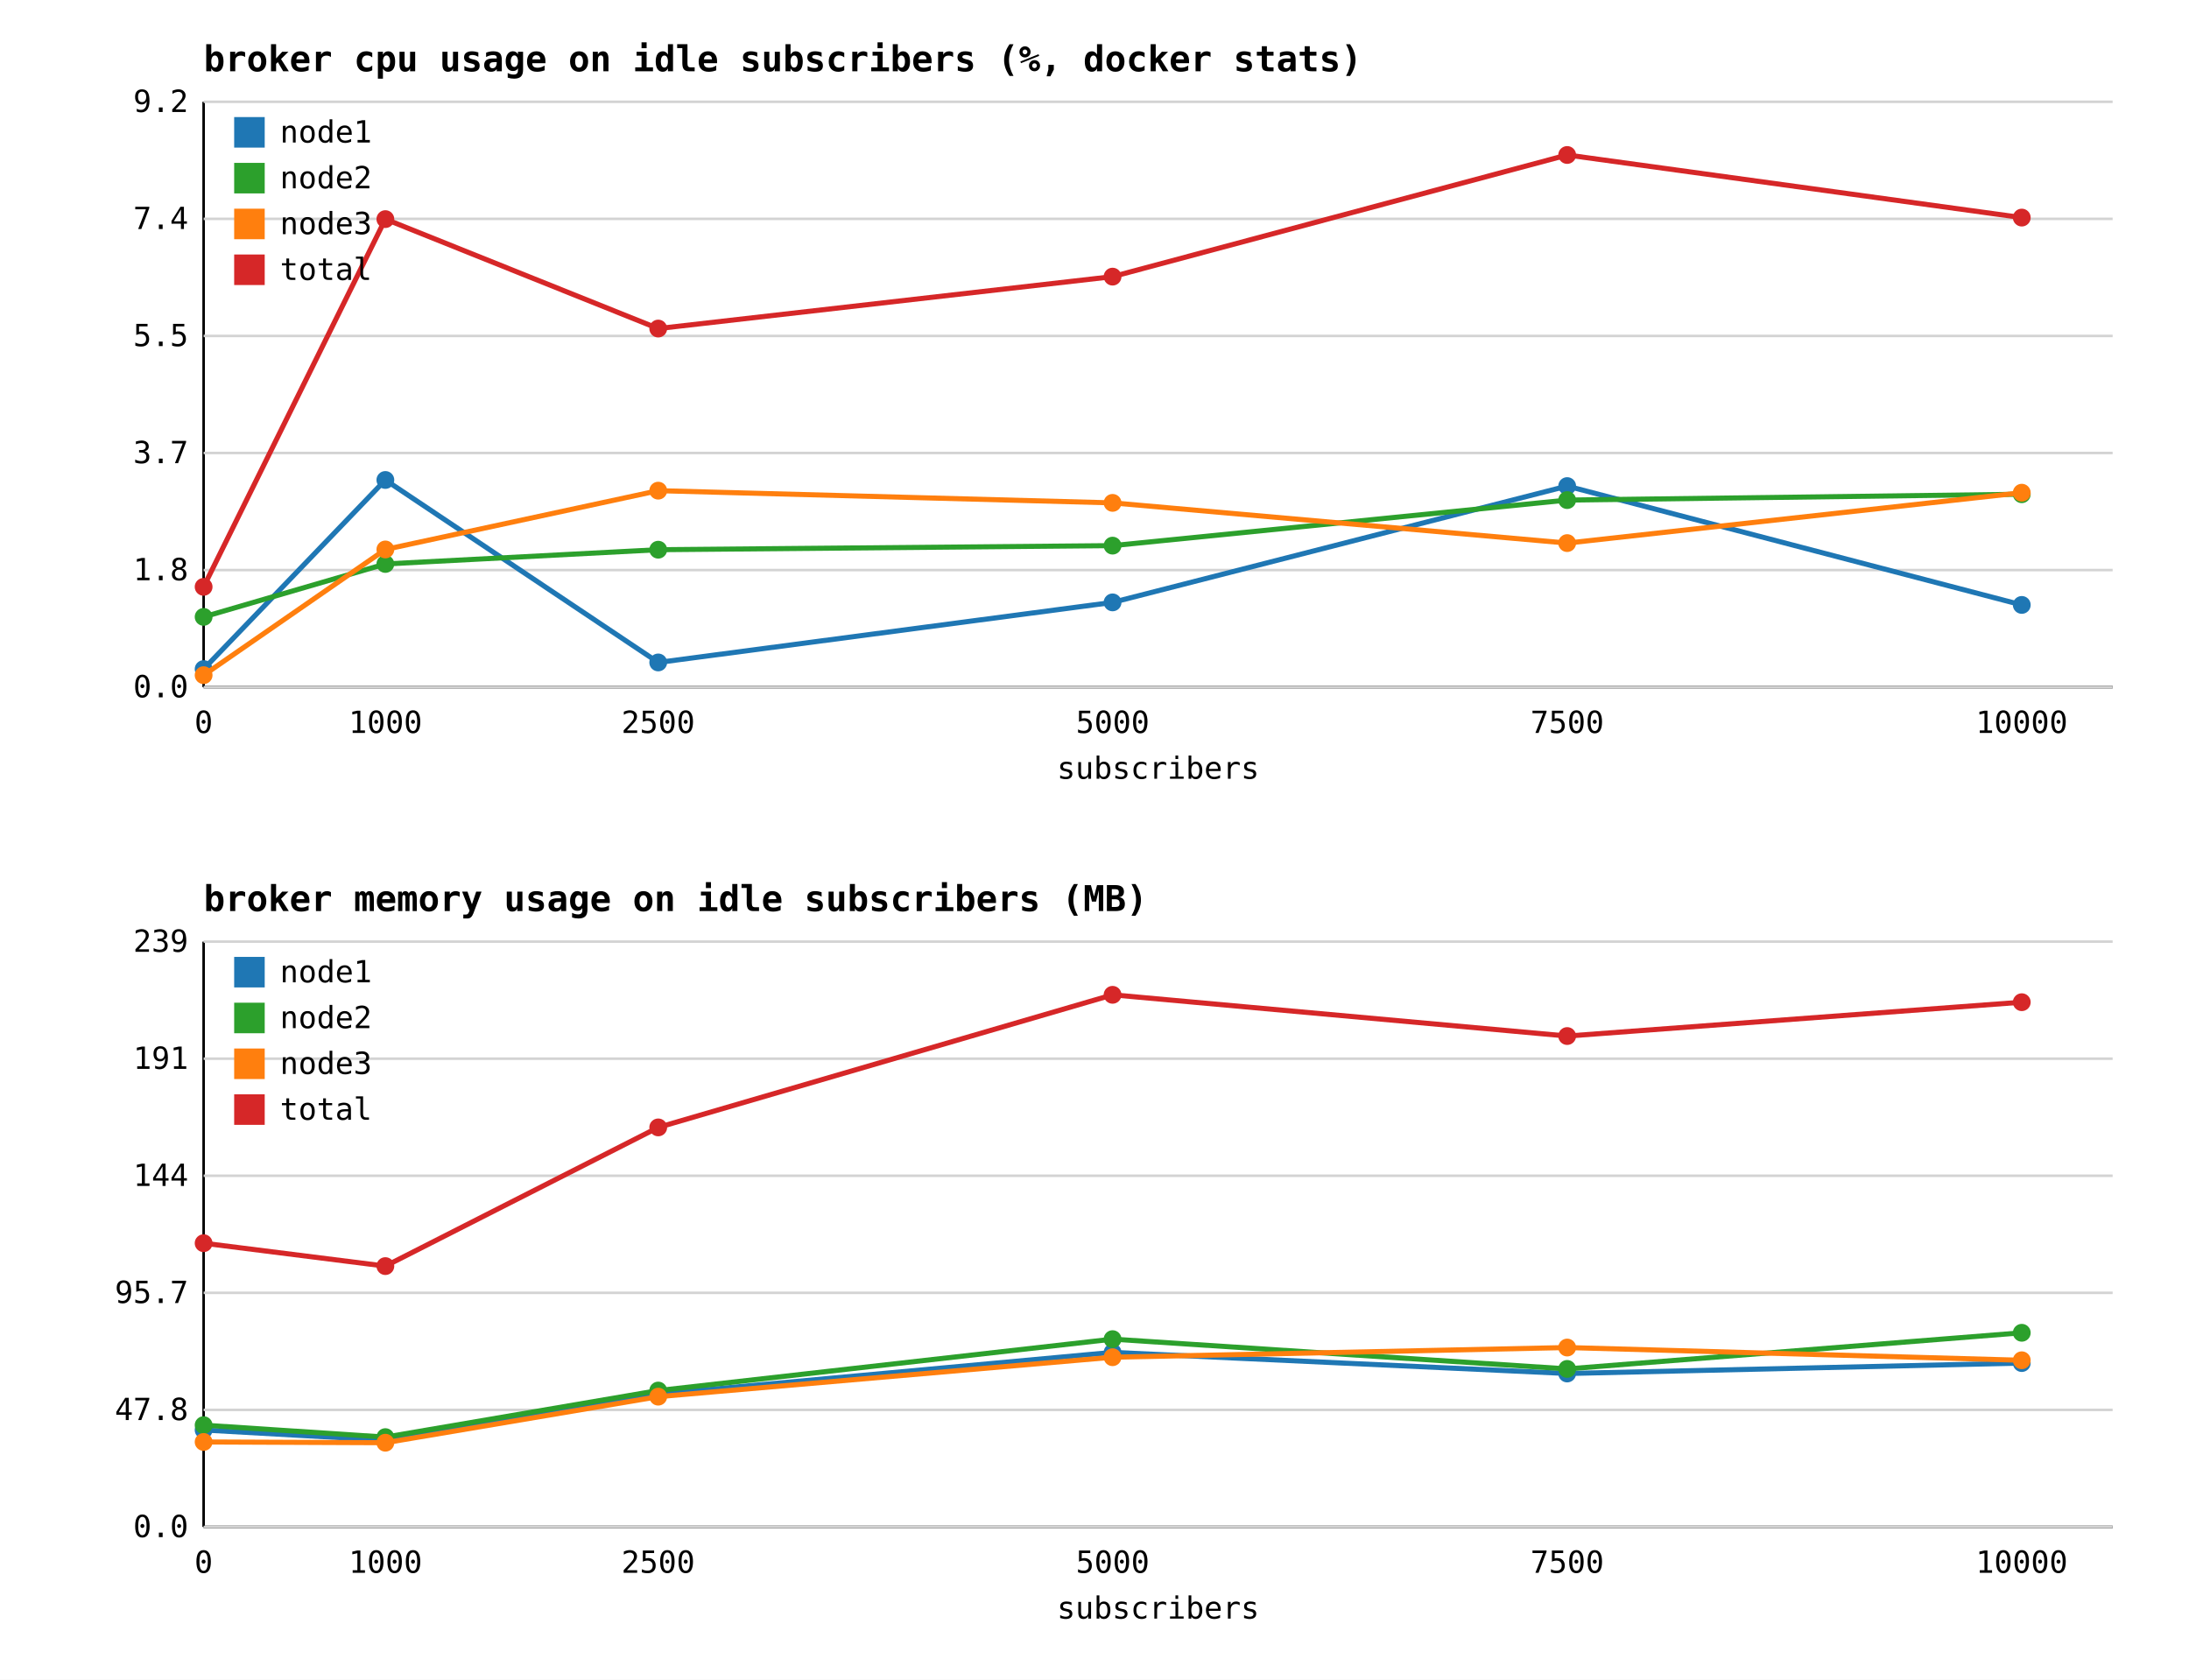
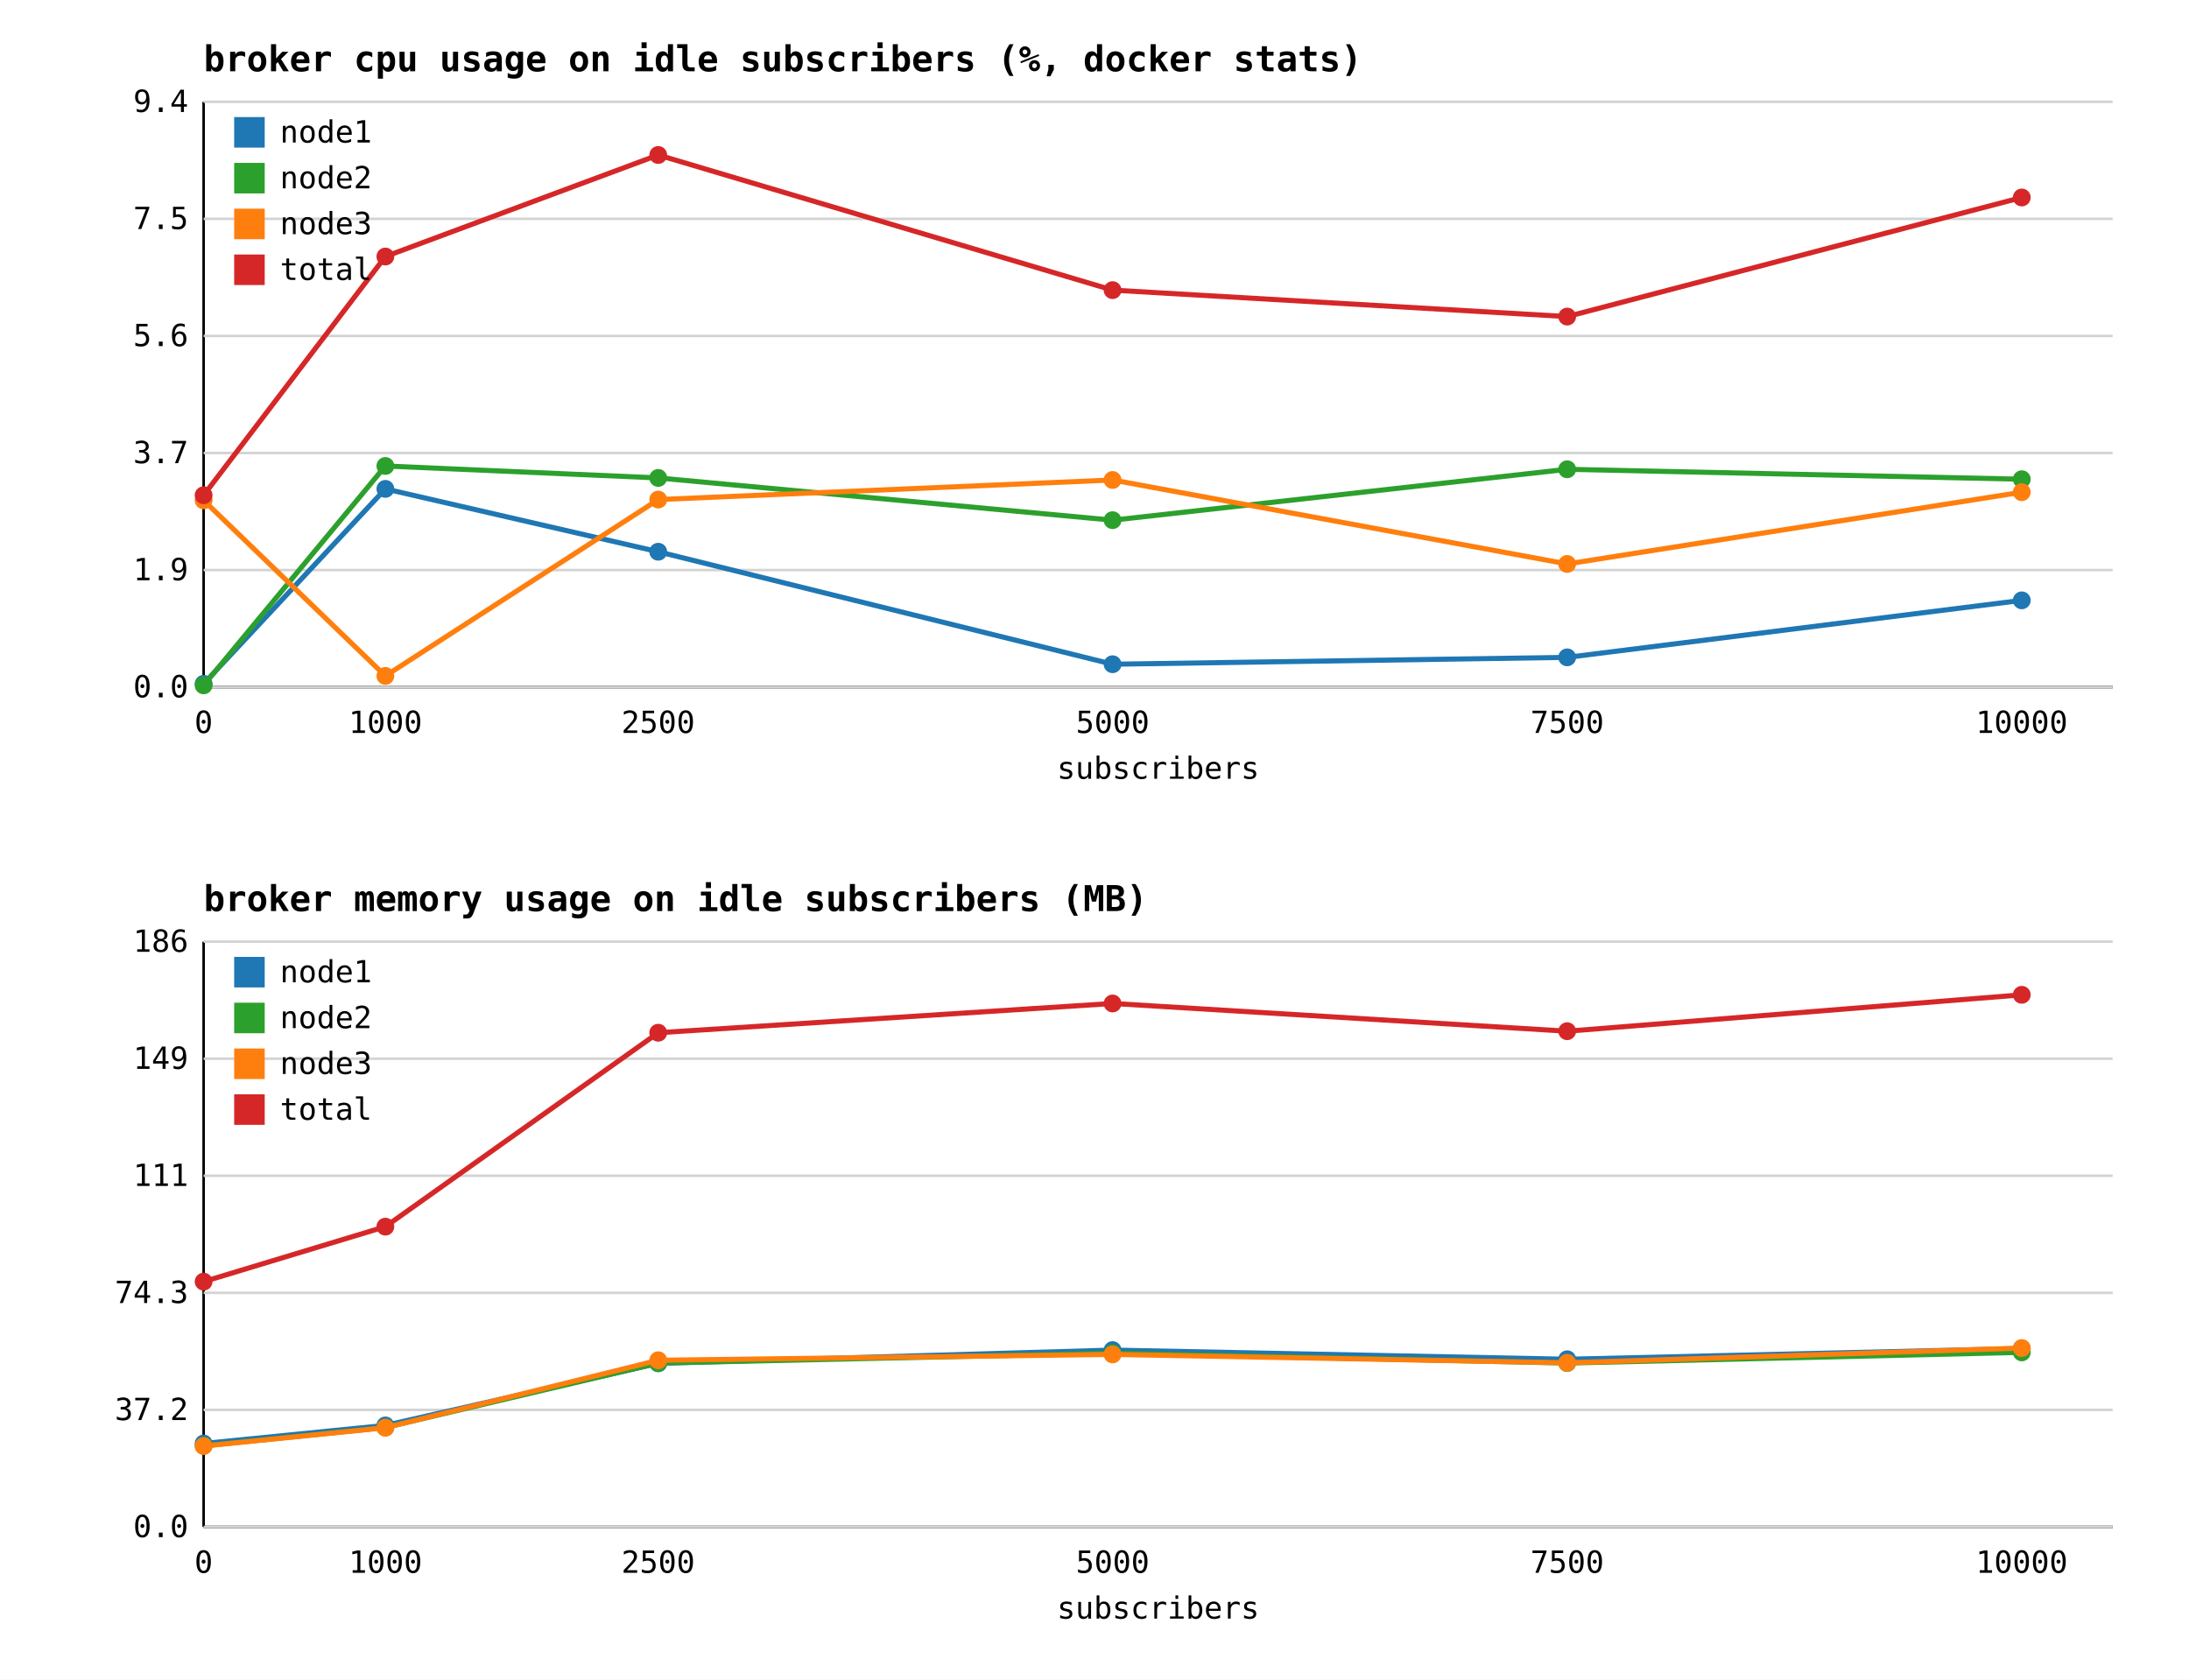
<svg xmlns="http://www.w3.org/2000/svg" width="860" height="660" viewBox="0 0 860 660" font-family="monospace" font-size="12">
  <rect width="860" height="660" fill="white" />
  <text x="80" y="28" font-size="14" font-weight="bold">broker cpu usage on idle subscribers (%, docker stats)</text>
  <line x1="80" y1="270" x2="830" y2="270" stroke="black" />
  <line x1="80" y1="40" x2="80" y2="270" stroke="black" />
  <line x1="80" y1="270" x2="830" y2="270" stroke="lightgray" />
  <text x="74" y="274" text-anchor="end">0.0</text>
  <line x1="80" y1="224" x2="830" y2="224" stroke="lightgray" />
-   <text x="74" y="228" text-anchor="end">1.8</text>
+   <text x="74" y="228" text-anchor="end">1.9</text>
  <line x1="80" y1="178" x2="830" y2="178" stroke="lightgray" />
  <text x="74" y="182" text-anchor="end">3.7</text>
  <line x1="80" y1="132" x2="830" y2="132" stroke="lightgray" />
-   <text x="74" y="136" text-anchor="end">5.5</text>
+   <text x="74" y="136" text-anchor="end">5.6</text>
  <line x1="80" y1="86" x2="830" y2="86" stroke="lightgray" />
-   <text x="74" y="90" text-anchor="end">7.4</text>
+   <text x="74" y="90" text-anchor="end">7.5</text>
  <line x1="80" y1="40" x2="830" y2="40" stroke="lightgray" />
-   <text x="74" y="44" text-anchor="end">9.2</text>
+   <text x="74" y="44" text-anchor="end">9.4</text>
  <text x="80" y="288" text-anchor="middle">0</text>
  <text x="151.429" y="288" text-anchor="middle">1000</text>
  <text x="258.571" y="288" text-anchor="middle">2500</text>
  <text x="437.143" y="288" text-anchor="middle">5000</text>
  <text x="615.714" y="288" text-anchor="middle">7500</text>
  <text x="794.286" y="288" text-anchor="middle">10000</text>
  <text x="455" y="306" text-anchor="middle">subscribers</text>
-   <polyline points="80.0,262.9 151.4,188.6 258.6,260.3 437.1,236.7 615.7,191.0 794.3,237.7" fill="none" stroke="#1f77b4" stroke-width="2" />
-   <circle cx="80.0" cy="262.9" r="3.5" fill="#1f77b4" />
-   <circle cx="151.4" cy="188.6" r="3.5" fill="#1f77b4" />
-   <circle cx="258.6" cy="260.3" r="3.5" fill="#1f77b4" />
-   <circle cx="437.1" cy="236.7" r="3.5" fill="#1f77b4" />
-   <circle cx="615.7" cy="191.0" r="3.5" fill="#1f77b4" />
-   <circle cx="794.3" cy="237.7" r="3.5" fill="#1f77b4" />
+   <polyline points="80.0,268.7 151.4,192.1 258.6,216.8 437.1,261.0 615.7,258.3 794.3,235.9" fill="none" stroke="#1f77b4" stroke-width="2" />
+   <circle cx="80.0" cy="268.7" r="3.5" fill="#1f77b4" />
+   <circle cx="151.4" cy="192.1" r="3.5" fill="#1f77b4" />
+   <circle cx="258.6" cy="216.8" r="3.5" fill="#1f77b4" />
+   <circle cx="437.1" cy="261.0" r="3.5" fill="#1f77b4" />
+   <circle cx="615.7" cy="258.3" r="3.5" fill="#1f77b4" />
+   <circle cx="794.3" cy="235.9" r="3.5" fill="#1f77b4" />
  <rect x="92" y="46" width="12" height="12" fill="#1f77b4" />
  <text x="110" y="56">node1</text>
-   <polyline points="80.0,242.4 151.4,221.6 258.6,216.0 437.1,214.4 615.7,196.5 794.3,194.2" fill="none" stroke="#2ca02c" stroke-width="2" />
-   <circle cx="80.0" cy="242.4" r="3.5" fill="#2ca02c" />
-   <circle cx="151.4" cy="221.6" r="3.5" fill="#2ca02c" />
-   <circle cx="258.6" cy="216.0" r="3.5" fill="#2ca02c" />
-   <circle cx="437.1" cy="214.4" r="3.5" fill="#2ca02c" />
-   <circle cx="615.7" cy="196.5" r="3.5" fill="#2ca02c" />
-   <circle cx="794.3" cy="194.2" r="3.5" fill="#2ca02c" />
+   <polyline points="80.0,269.3 151.4,183.1 258.6,187.8 437.1,204.4 615.7,184.4 794.3,188.3" fill="none" stroke="#2ca02c" stroke-width="2" />
+   <circle cx="80.0" cy="269.3" r="3.5" fill="#2ca02c" />
+   <circle cx="151.4" cy="183.1" r="3.5" fill="#2ca02c" />
+   <circle cx="258.6" cy="187.8" r="3.5" fill="#2ca02c" />
+   <circle cx="437.1" cy="204.4" r="3.5" fill="#2ca02c" />
+   <circle cx="615.7" cy="184.4" r="3.5" fill="#2ca02c" />
+   <circle cx="794.3" cy="188.3" r="3.5" fill="#2ca02c" />
  <rect x="92" y="64" width="12" height="12" fill="#2ca02c" />
  <text x="110" y="74">node2</text>
-   <polyline points="80.0,265.3 151.4,215.9 258.6,192.8 437.1,197.6 615.7,213.4 794.3,193.6" fill="none" stroke="#ff7f0e" stroke-width="2" />
-   <circle cx="80.0" cy="265.3" r="3.5" fill="#ff7f0e" />
-   <circle cx="151.4" cy="215.9" r="3.5" fill="#ff7f0e" />
-   <circle cx="258.6" cy="192.8" r="3.5" fill="#ff7f0e" />
-   <circle cx="437.1" cy="197.6" r="3.5" fill="#ff7f0e" />
-   <circle cx="615.7" cy="213.4" r="3.5" fill="#ff7f0e" />
-   <circle cx="794.3" cy="193.6" r="3.5" fill="#ff7f0e" />
+   <polyline points="80.0,196.6 151.4,265.6 258.6,196.3 437.1,188.6 615.7,221.6 794.3,193.4" fill="none" stroke="#ff7f0e" stroke-width="2" />
+   <circle cx="80.0" cy="196.6" r="3.5" fill="#ff7f0e" />
+   <circle cx="151.4" cy="265.6" r="3.5" fill="#ff7f0e" />
+   <circle cx="258.6" cy="196.3" r="3.5" fill="#ff7f0e" />
+   <circle cx="437.1" cy="188.6" r="3.5" fill="#ff7f0e" />
+   <circle cx="615.7" cy="221.6" r="3.5" fill="#ff7f0e" />
+   <circle cx="794.3" cy="193.4" r="3.5" fill="#ff7f0e" />
  <rect x="92" y="82" width="12" height="12" fill="#ff7f0e" />
  <text x="110" y="92">node3</text>
-   <polyline points="80.0,230.6 151.4,86.1 258.6,129.1 437.1,108.7 615.7,60.9 794.3,85.5" fill="none" stroke="#d62728" stroke-width="2" />
-   <circle cx="80.0" cy="230.6" r="3.5" fill="#d62728" />
-   <circle cx="151.4" cy="86.1" r="3.5" fill="#d62728" />
-   <circle cx="258.6" cy="129.1" r="3.5" fill="#d62728" />
-   <circle cx="437.1" cy="108.7" r="3.5" fill="#d62728" />
-   <circle cx="615.7" cy="60.9" r="3.5" fill="#d62728" />
-   <circle cx="794.3" cy="85.5" r="3.5" fill="#d62728" />
+   <polyline points="80.0,194.6 151.4,100.8 258.6,60.9 437.1,114.0 615.7,124.4 794.3,77.6" fill="none" stroke="#d62728" stroke-width="2" />
+   <circle cx="80.0" cy="194.6" r="3.5" fill="#d62728" />
+   <circle cx="151.4" cy="100.8" r="3.5" fill="#d62728" />
+   <circle cx="258.6" cy="60.9" r="3.5" fill="#d62728" />
+   <circle cx="437.1" cy="114.0" r="3.5" fill="#d62728" />
+   <circle cx="615.7" cy="124.4" r="3.5" fill="#d62728" />
+   <circle cx="794.3" cy="77.6" r="3.5" fill="#d62728" />
  <rect x="92" y="100" width="12" height="12" fill="#d62728" />
  <text x="110" y="110">total</text>
  <text x="80" y="358" font-size="14" font-weight="bold">broker memory usage on idle subscribers (MB)</text>
  <line x1="80" y1="600" x2="830" y2="600" stroke="black" />
  <line x1="80" y1="370" x2="80" y2="600" stroke="black" />
  <line x1="80" y1="600" x2="830" y2="600" stroke="lightgray" />
  <text x="74" y="604" text-anchor="end">0.0</text>
  <line x1="80" y1="554" x2="830" y2="554" stroke="lightgray" />
-   <text x="74" y="558" text-anchor="end">47.8</text>
+   <text x="74" y="558" text-anchor="end">37.2</text>
  <line x1="80" y1="508" x2="830" y2="508" stroke="lightgray" />
-   <text x="74" y="512" text-anchor="end">95.7</text>
+   <text x="74" y="512" text-anchor="end">74.3</text>
  <line x1="80" y1="462" x2="830" y2="462" stroke="lightgray" />
-   <text x="74" y="466" text-anchor="end">144</text>
+   <text x="74" y="466" text-anchor="end">111</text>
  <line x1="80" y1="416" x2="830" y2="416" stroke="lightgray" />
-   <text x="74" y="420" text-anchor="end">191</text>
+   <text x="74" y="420" text-anchor="end">149</text>
  <line x1="80" y1="370" x2="830" y2="370" stroke="lightgray" />
-   <text x="74" y="374" text-anchor="end">239</text>
+   <text x="74" y="374" text-anchor="end">186</text>
  <text x="80" y="618" text-anchor="middle">0</text>
  <text x="151.429" y="618" text-anchor="middle">1000</text>
  <text x="258.571" y="618" text-anchor="middle">2500</text>
  <text x="437.143" y="618" text-anchor="middle">5000</text>
  <text x="615.714" y="618" text-anchor="middle">7500</text>
  <text x="794.286" y="618" text-anchor="middle">10000</text>
  <text x="455" y="636" text-anchor="middle">subscribers</text>
-   <polyline points="80.0,561.9 151.4,565.9 258.6,547.8 437.1,531.4 615.7,539.7 794.3,535.6" fill="none" stroke="#1f77b4" stroke-width="2" />
-   <circle cx="80.0" cy="561.9" r="3.5" fill="#1f77b4" />
-   <circle cx="151.4" cy="565.9" r="3.5" fill="#1f77b4" />
-   <circle cx="258.6" cy="547.8" r="3.5" fill="#1f77b4" />
-   <circle cx="437.1" cy="531.4" r="3.5" fill="#1f77b4" />
-   <circle cx="615.7" cy="539.7" r="3.5" fill="#1f77b4" />
-   <circle cx="794.3" cy="535.6" r="3.5" fill="#1f77b4" />
+   <polyline points="80.0,567.2 151.4,560.1 258.6,535.7 437.1,530.5 615.7,534.1 794.3,529.9" fill="none" stroke="#1f77b4" stroke-width="2" />
+   <circle cx="80.0" cy="567.2" r="3.5" fill="#1f77b4" />
+   <circle cx="151.4" cy="560.1" r="3.5" fill="#1f77b4" />
+   <circle cx="258.6" cy="535.7" r="3.5" fill="#1f77b4" />
+   <circle cx="437.1" cy="530.5" r="3.5" fill="#1f77b4" />
+   <circle cx="615.7" cy="534.1" r="3.5" fill="#1f77b4" />
+   <circle cx="794.3" cy="529.9" r="3.5" fill="#1f77b4" />
  <rect x="92" y="376" width="12" height="12" fill="#1f77b4" />
  <text x="110" y="386">node1</text>
-   <polyline points="80.0,560.0 151.4,564.7 258.6,546.4 437.1,526.2 615.7,537.9 794.3,523.7" fill="none" stroke="#2ca02c" stroke-width="2" />
-   <circle cx="80.0" cy="560.0" r="3.5" fill="#2ca02c" />
-   <circle cx="151.4" cy="564.7" r="3.5" fill="#2ca02c" />
-   <circle cx="258.6" cy="546.4" r="3.5" fill="#2ca02c" />
-   <circle cx="437.1" cy="526.2" r="3.5" fill="#2ca02c" />
-   <circle cx="615.7" cy="537.9" r="3.5" fill="#2ca02c" />
-   <circle cx="794.3" cy="523.7" r="3.5" fill="#2ca02c" />
+   <polyline points="80.0,568.1 151.4,560.9 258.6,535.6 437.1,531.7 615.7,535.6 794.3,531.4" fill="none" stroke="#2ca02c" stroke-width="2" />
+   <circle cx="80.0" cy="568.1" r="3.5" fill="#2ca02c" />
+   <circle cx="151.4" cy="560.9" r="3.5" fill="#2ca02c" />
+   <circle cx="258.6" cy="535.6" r="3.5" fill="#2ca02c" />
+   <circle cx="437.1" cy="531.7" r="3.5" fill="#2ca02c" />
+   <circle cx="615.7" cy="535.6" r="3.5" fill="#2ca02c" />
+   <circle cx="794.3" cy="531.4" r="3.5" fill="#2ca02c" />
  <rect x="92" y="394" width="12" height="12" fill="#2ca02c" />
  <text x="110" y="404">node2</text>
-   <polyline points="80.0,566.6 151.4,566.9 258.6,548.8 437.1,533.3 615.7,529.5 794.3,534.5" fill="none" stroke="#ff7f0e" stroke-width="2" />
-   <circle cx="80.0" cy="566.6" r="3.5" fill="#ff7f0e" />
-   <circle cx="151.4" cy="566.9" r="3.5" fill="#ff7f0e" />
-   <circle cx="258.6" cy="548.8" r="3.5" fill="#ff7f0e" />
-   <circle cx="437.1" cy="533.3" r="3.5" fill="#ff7f0e" />
-   <circle cx="615.7" cy="529.5" r="3.5" fill="#ff7f0e" />
-   <circle cx="794.3" cy="534.5" r="3.5" fill="#ff7f0e" />
+   <polyline points="80.0,568.2 151.4,561.0 258.6,534.5 437.1,532.2 615.7,535.5 794.3,529.7" fill="none" stroke="#ff7f0e" stroke-width="2" />
+   <circle cx="80.0" cy="568.2" r="3.5" fill="#ff7f0e" />
+   <circle cx="151.4" cy="561.0" r="3.5" fill="#ff7f0e" />
+   <circle cx="258.6" cy="534.5" r="3.5" fill="#ff7f0e" />
+   <circle cx="437.1" cy="532.2" r="3.5" fill="#ff7f0e" />
+   <circle cx="615.7" cy="535.5" r="3.5" fill="#ff7f0e" />
+   <circle cx="794.3" cy="529.7" r="3.5" fill="#ff7f0e" />
  <rect x="92" y="412" width="12" height="12" fill="#ff7f0e" />
  <text x="110" y="422">node3</text>
-   <polyline points="80.0,488.5 151.4,497.5 258.6,443.0 437.1,390.9 615.7,407.1 794.3,393.8" fill="none" stroke="#d62728" stroke-width="2" />
-   <circle cx="80.0" cy="488.5" r="3.5" fill="#d62728" />
-   <circle cx="151.4" cy="497.5" r="3.5" fill="#d62728" />
-   <circle cx="258.6" cy="443.0" r="3.5" fill="#d62728" />
-   <circle cx="437.1" cy="390.9" r="3.5" fill="#d62728" />
-   <circle cx="615.7" cy="407.1" r="3.5" fill="#d62728" />
-   <circle cx="794.3" cy="393.8" r="3.5" fill="#d62728" />
+   <polyline points="80.0,503.6 151.4,482.0 258.6,405.8 437.1,394.3 615.7,405.2 794.3,390.9" fill="none" stroke="#d62728" stroke-width="2" />
+   <circle cx="80.0" cy="503.6" r="3.5" fill="#d62728" />
+   <circle cx="151.4" cy="482.0" r="3.5" fill="#d62728" />
+   <circle cx="258.6" cy="405.8" r="3.5" fill="#d62728" />
+   <circle cx="437.1" cy="394.3" r="3.5" fill="#d62728" />
+   <circle cx="615.7" cy="405.2" r="3.5" fill="#d62728" />
+   <circle cx="794.3" cy="390.9" r="3.5" fill="#d62728" />
  <rect x="92" y="430" width="12" height="12" fill="#d62728" />
  <text x="110" y="440">total</text>
</svg>
